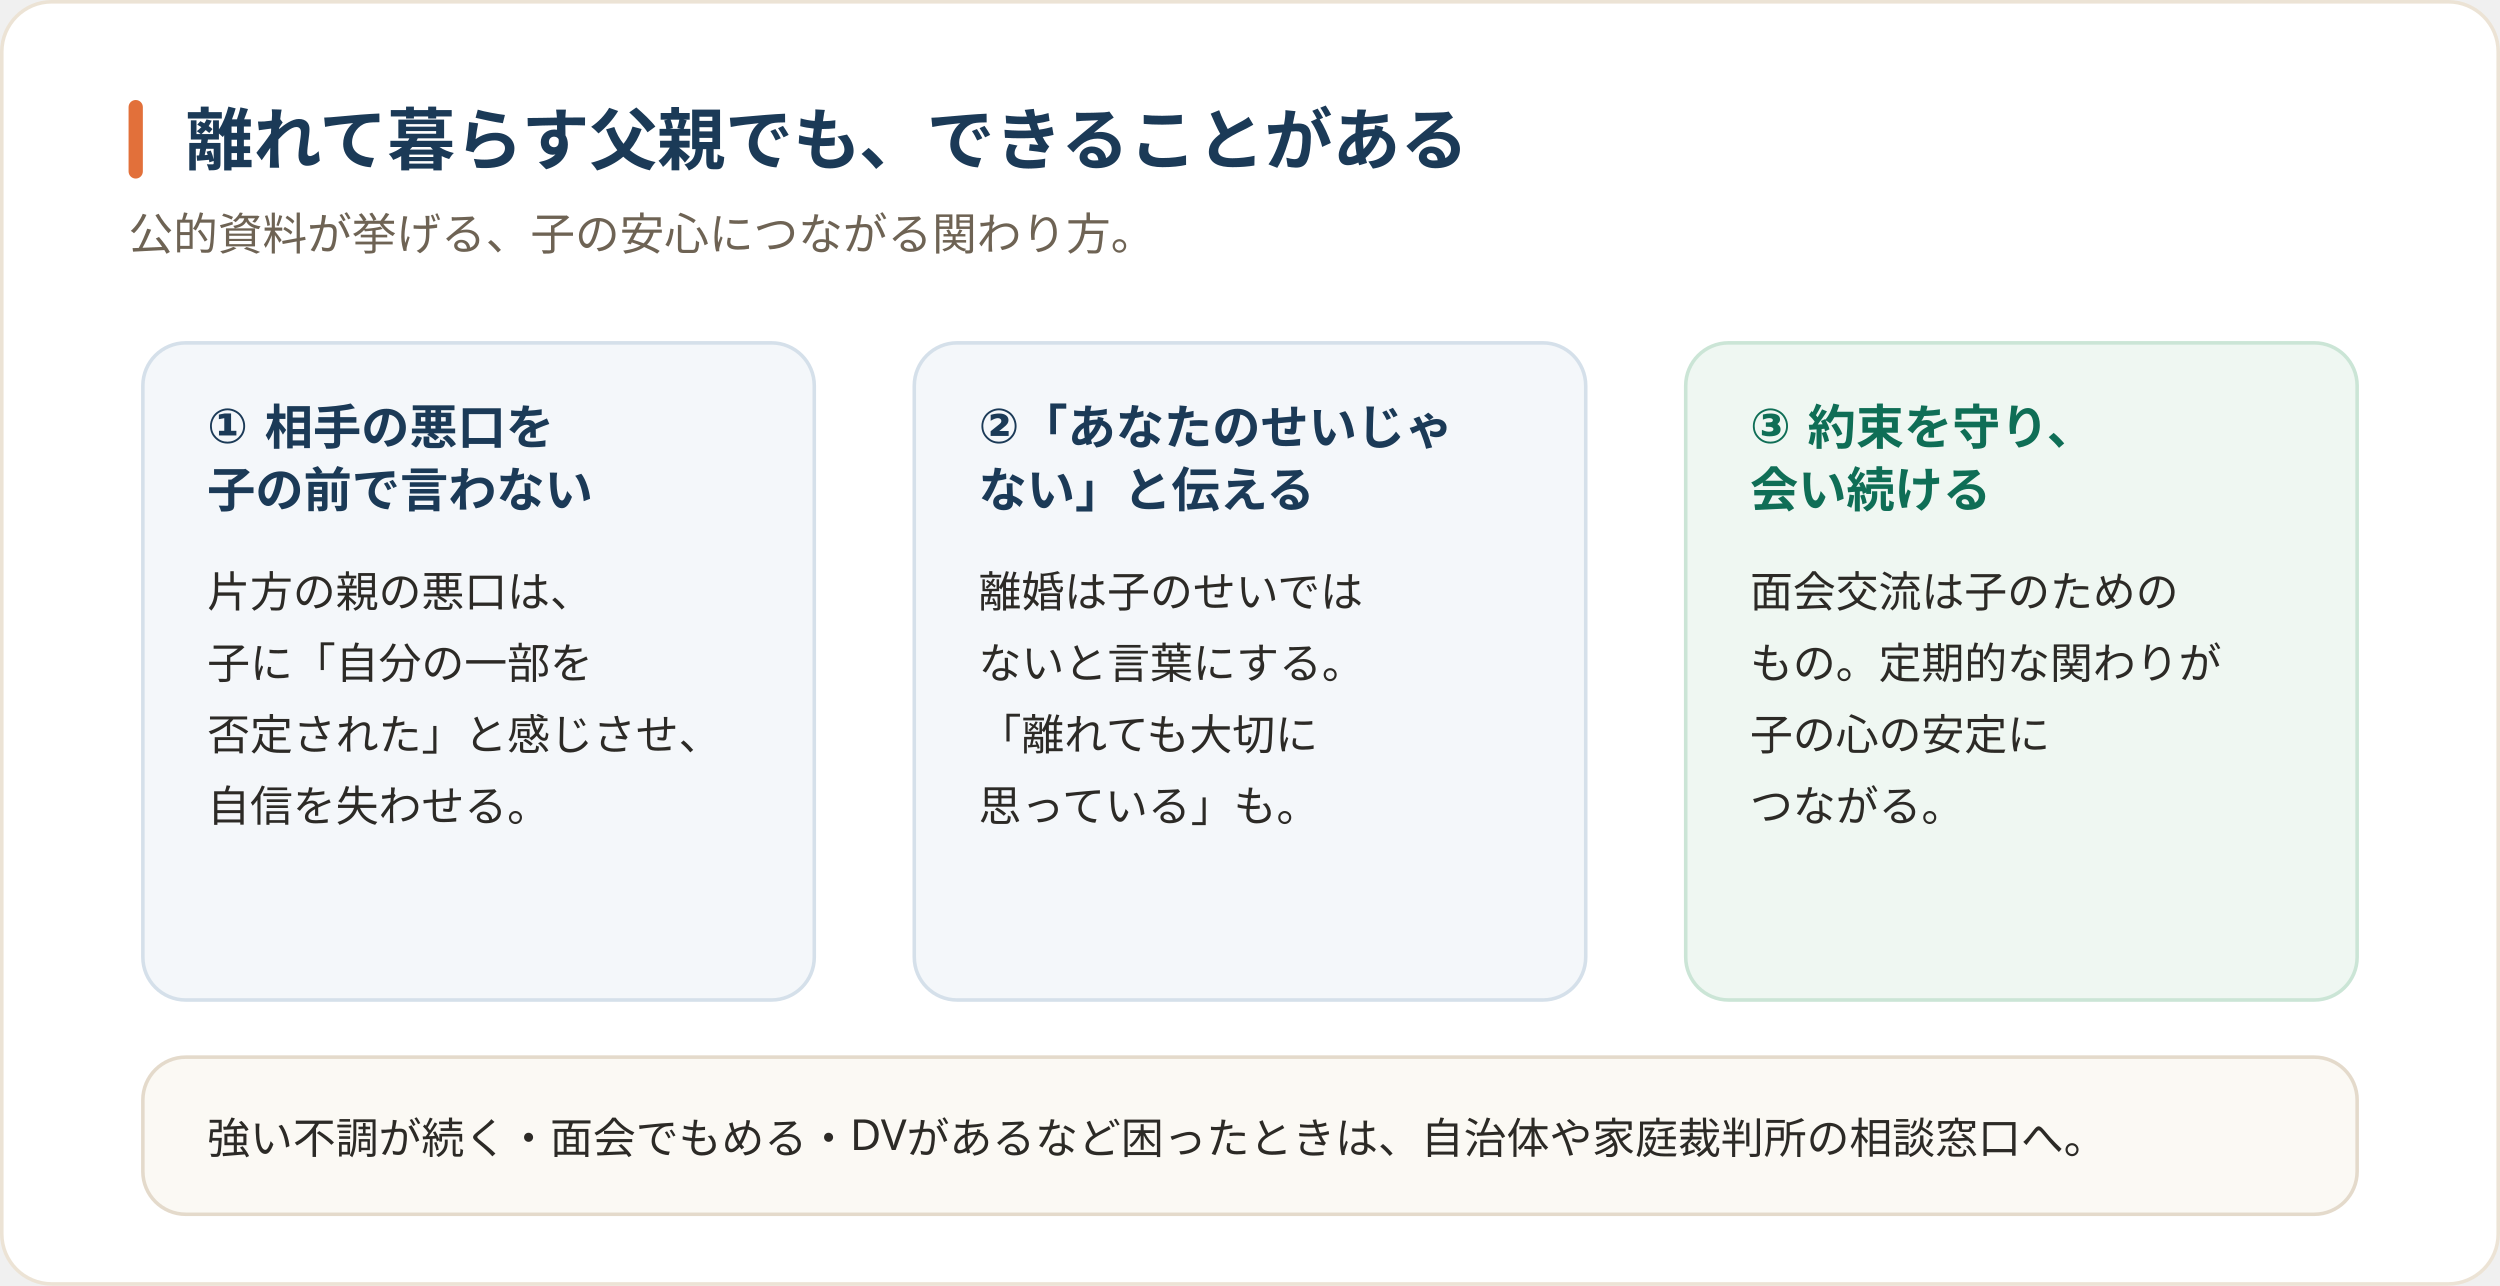
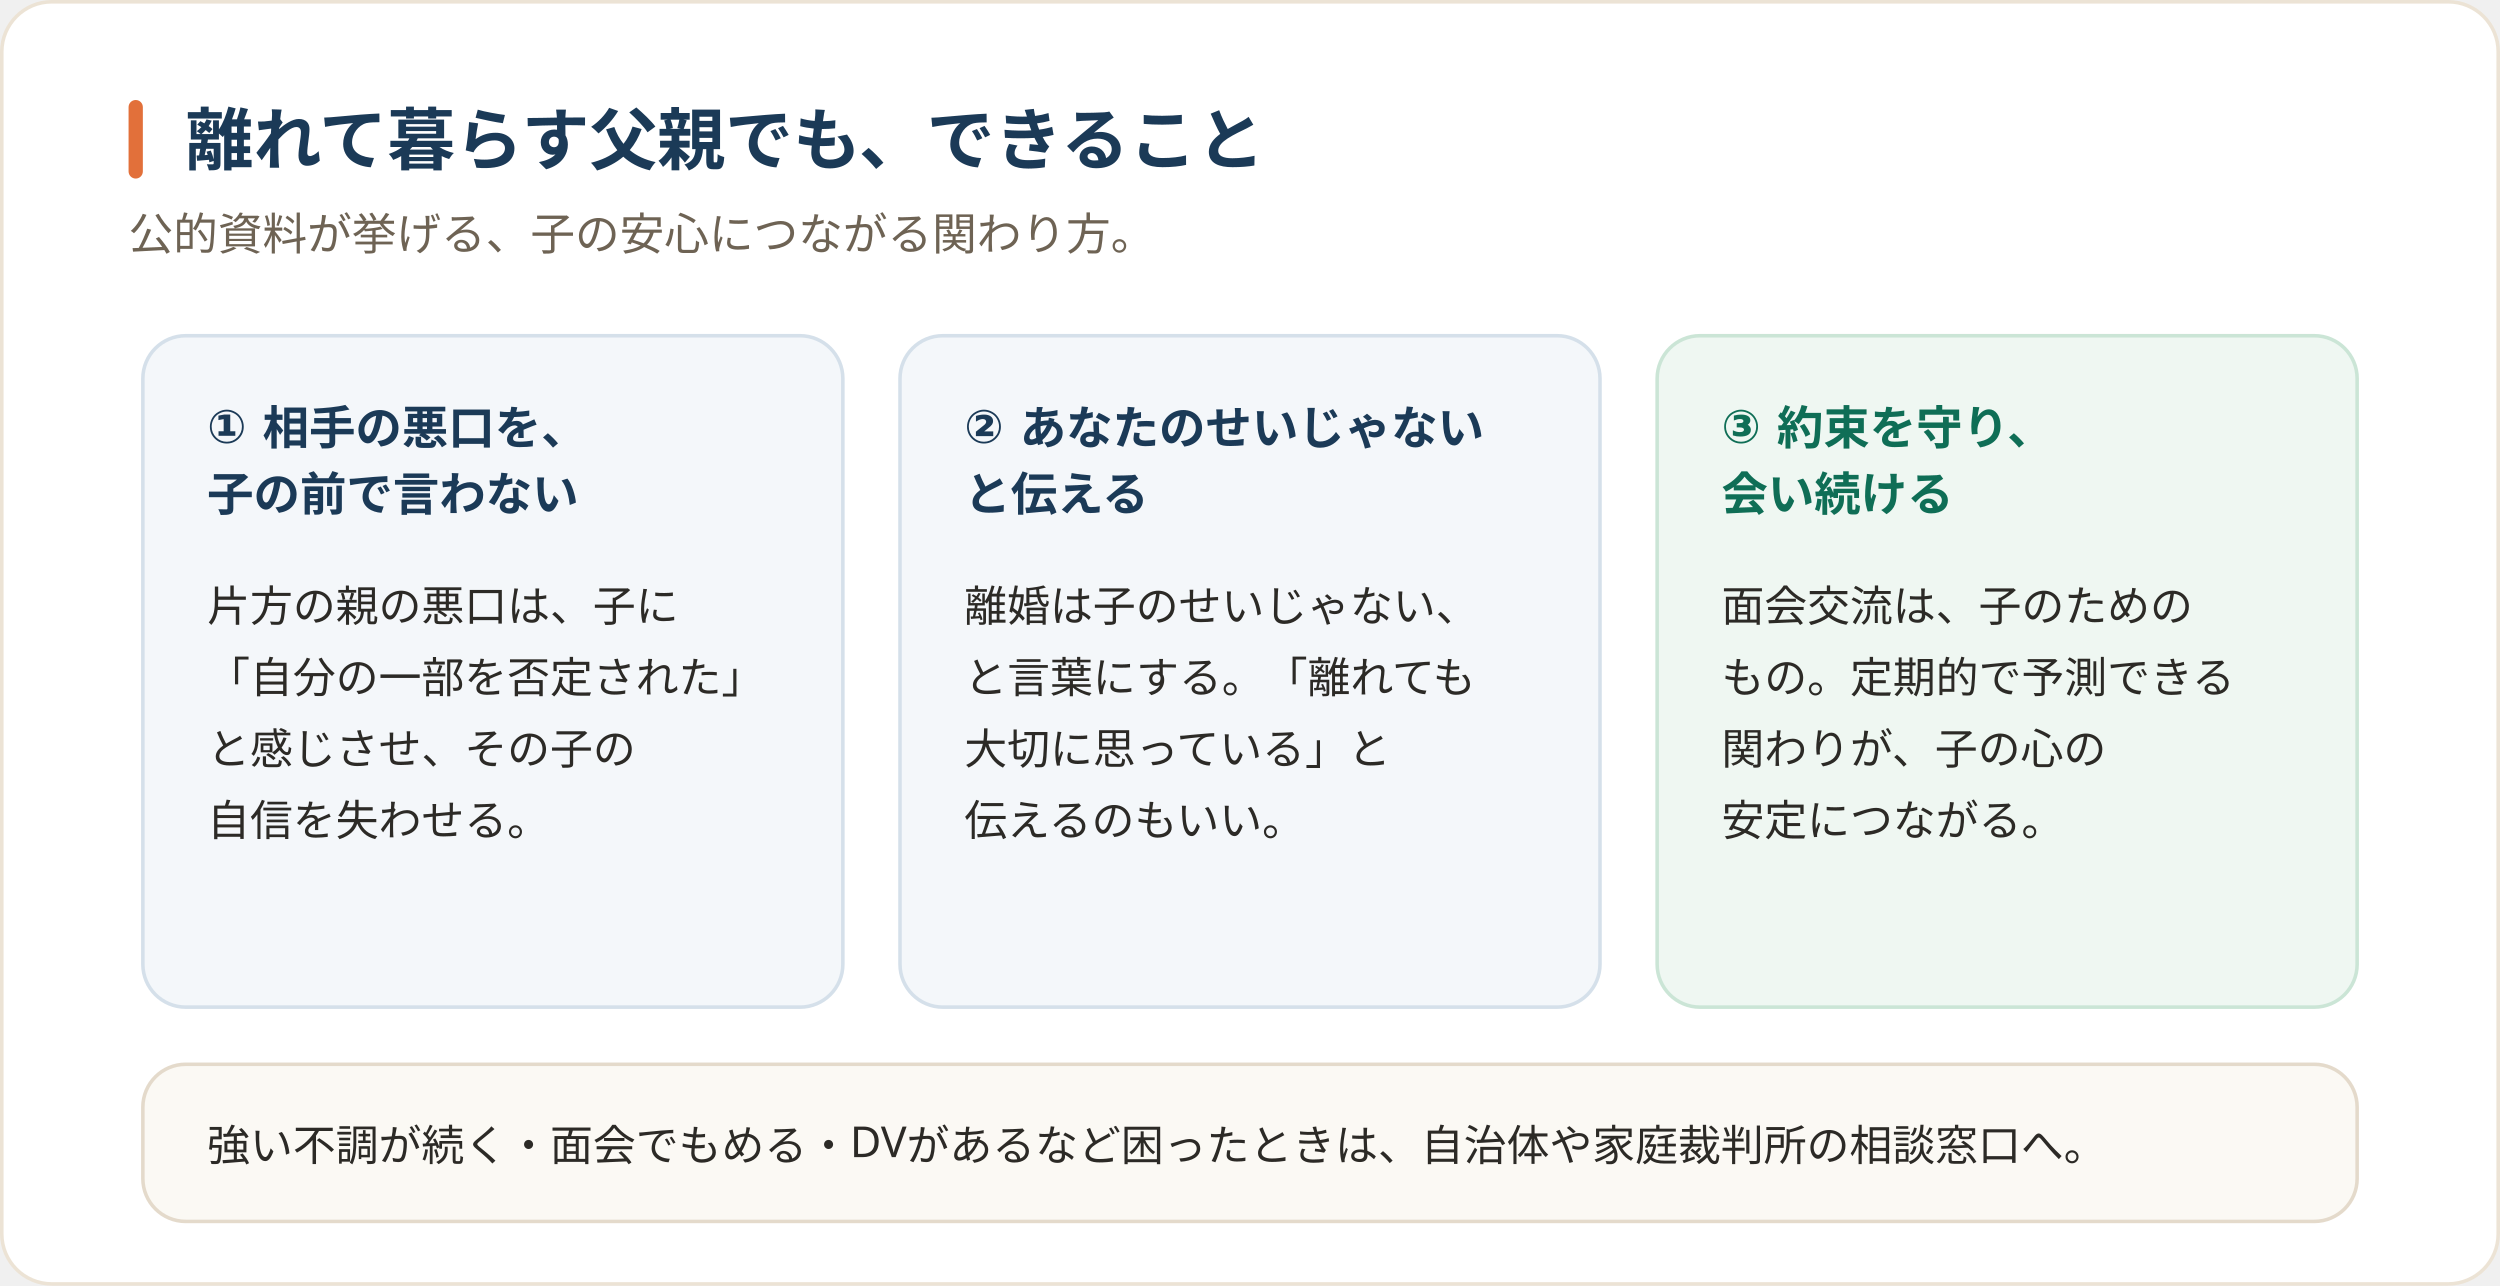
<svg xmlns="http://www.w3.org/2000/svg" viewBox="0 0 700 360" role="img" aria-labelledby="t" font-family="'Zen Kaku Gothic New','Noto Sans JP','Hiragino Kaku Gothic ProN',sans-serif">
  <rect x="0.5" y="0.5" width="699" height="359" rx="14" fill="#FFFFFF" stroke="#ECE3D5" />
  <rect x="36" y="28" width="4" height="22" rx="2" fill="#E2703A" />
-   <text x="52" y="46" font-size="19" font-weight="800" fill="#1B3A57">離れて暮らす父親でも、できることがある</text>
+   <text x="52" y="46" font-size="19" font-weight="800" fill="#1B3A57">離れて暮らす父親でも、できること</text>
  <text x="36" y="70" font-size="12.5" fill="#6E6354">公的資料が挙げる、子の安心につながる関わり方。</text>
-   <rect x="40" y="96" width="188" height="184" rx="12" fill="#F4F7FA" stroke="#D5E0EA" />
-   <text x="58" y="124" font-size="13.5" font-weight="700" fill="#1B3A57">① 相手の悪口を</text>
-   <text x="58" y="142" font-size="13.5" font-weight="700" fill="#1B3A57">　 子の前で言わない</text>
-   <text x="58" y="170" font-size="12" fill="#2C2A26">片方の親の悪口は、</text>
-   <text x="58" y="190" font-size="12" fill="#2C2A26">子に「自分の一部を</text>
-   <text x="58" y="210" font-size="12" fill="#2C2A26">否定された」と感じさせ、</text>
-   <text x="58" y="230" font-size="12" fill="#2C2A26">自信を失わせる。</text>
-   <rect x="256" y="96" width="188" height="184" rx="12" fill="#F4F7FA" stroke="#D5E0EA" />
-   <text x="274" y="124" font-size="13.5" font-weight="700" fill="#1B3A57">②「あなたのせいじゃ</text>
-   <text x="274" y="142" font-size="13.5" font-weight="700" fill="#1B3A57">　 ない」と伝える</text>
-   <text x="274" y="170" font-size="12" fill="#2C2A26">離婚は子のせいでは</text>
-   <text x="274" y="190" font-size="12" fill="#2C2A26">ないと言葉にする。</text>
-   <text x="274" y="210" font-size="12" fill="#2C2A26">「離れても大切に</text>
-   <text x="274" y="230" font-size="12" fill="#2C2A26">思っている」も。</text>
-   <rect x="472" y="96" width="188" height="184" rx="12" fill="#EFF7F2" stroke="#CBE5D6" />
-   <text x="490" y="124" font-size="13.5" font-weight="700" fill="#0F6E56">③ 約束を守り、</text>
-   <text x="490" y="142" font-size="13.5" font-weight="700" fill="#0F6E56">　 会い続ける</text>
-   <text x="490" y="170" font-size="12" fill="#2C2A26">面会交流は子のための</text>
-   <text x="490" y="190" font-size="12" fill="#2C2A26">もの。定期的な関わりが</text>
-   <text x="490" y="210" font-size="12" fill="#2C2A26">子の心の安定に</text>
-   <text x="490" y="230" font-size="12" fill="#2C2A26">つながる。</text>
-   <rect x="40" y="296" width="620" height="44" rx="12" fill="#FBF9F4" stroke="#E4DACB" />
-   <text x="58" y="323" font-size="12" fill="#2C2A26">強い不調が続く・面会でもめる・DVがあるなど困ったときは、自治体や家庭裁判所の相談窓口へ。</text>
+   <rect x="40" y="94" width="196" height="188" rx="12" fill="#F4F7FA" stroke="#D5E0EA" />
+   <text x="58" y="124" font-size="13" font-weight="700" fill="#1B3A57">① 相手の悪口を、</text>
+   <text x="58" y="143" font-size="13" font-weight="700" fill="#1B3A57">　 子の前で言わない</text>
+   <text x="58" y="174" font-size="12" fill="#2C2A26">片方の親の悪口は、子に</text>
+   <text x="58" y="194" font-size="12" fill="#2C2A26">「自分の一部を否定された」</text>
+   <text x="58" y="214" font-size="12" fill="#2C2A26">と感じさせ、その子の</text>
+   <text x="58" y="234" font-size="12" fill="#2C2A26">自信を失わせる。</text>
+   <rect x="252" y="94" width="196" height="188" rx="12" fill="#F4F7FA" stroke="#D5E0EA" />
+   <text x="270" y="124" font-size="13" font-weight="700" fill="#1B3A57">② あなたのせいじゃない</text>
+   <text x="270" y="143" font-size="13" font-weight="700" fill="#1B3A57">　 と伝える</text>
+   <text x="270" y="174" font-size="12" fill="#2C2A26">離婚は子のせいじゃない、</text>
+   <text x="270" y="194" font-size="12" fill="#2C2A26">と言葉にする。「離れても</text>
+   <text x="270" y="214" font-size="12" fill="#2C2A26">大切に思っている」と</text>
+   <text x="270" y="234" font-size="12" fill="#2C2A26">伝えるのもいい。</text>
+   <rect x="464" y="94" width="196" height="188" rx="12" fill="#EFF7F2" stroke="#CBE5D6" />
+   <text x="482" y="124" font-size="13" font-weight="700" fill="#0F6E56">③ 約束を守り、</text>
+   <text x="482" y="143" font-size="13" font-weight="700" fill="#0F6E56">　 会い続ける</text>
+   <text x="482" y="174" font-size="12" fill="#2C2A26">面会交流は、子のための</text>
+   <text x="482" y="194" font-size="12" fill="#2C2A26">もの。定期的で予測できる</text>
+   <text x="482" y="214" font-size="12" fill="#2C2A26">関わりが、子の心の</text>
+   <text x="482" y="234" font-size="12" fill="#2C2A26">安定につながる。</text>
+   <rect x="40" y="298" width="620" height="44" rx="12" fill="#FBF9F4" stroke="#E4DACB" />
+   <text x="58" y="325" font-size="12" fill="#2C2A26">強い不調が続く・面会でもめる・DVがあるなど困ったときは、自治体や家庭裁判所の相談窓口へ。</text>
</svg>
